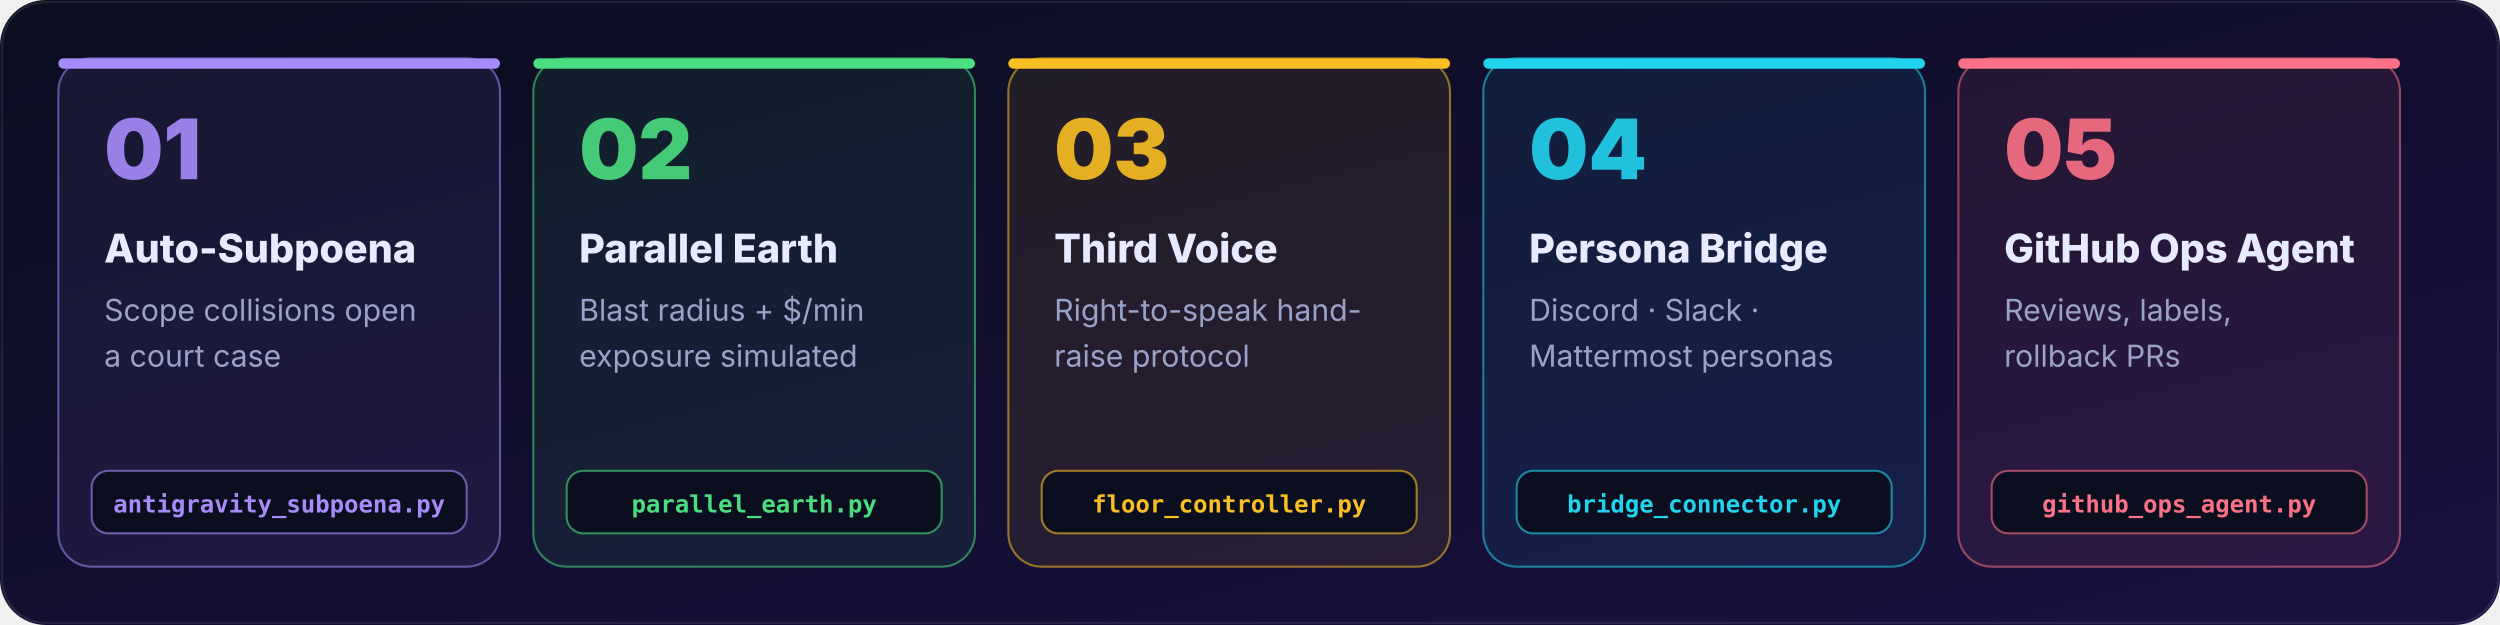
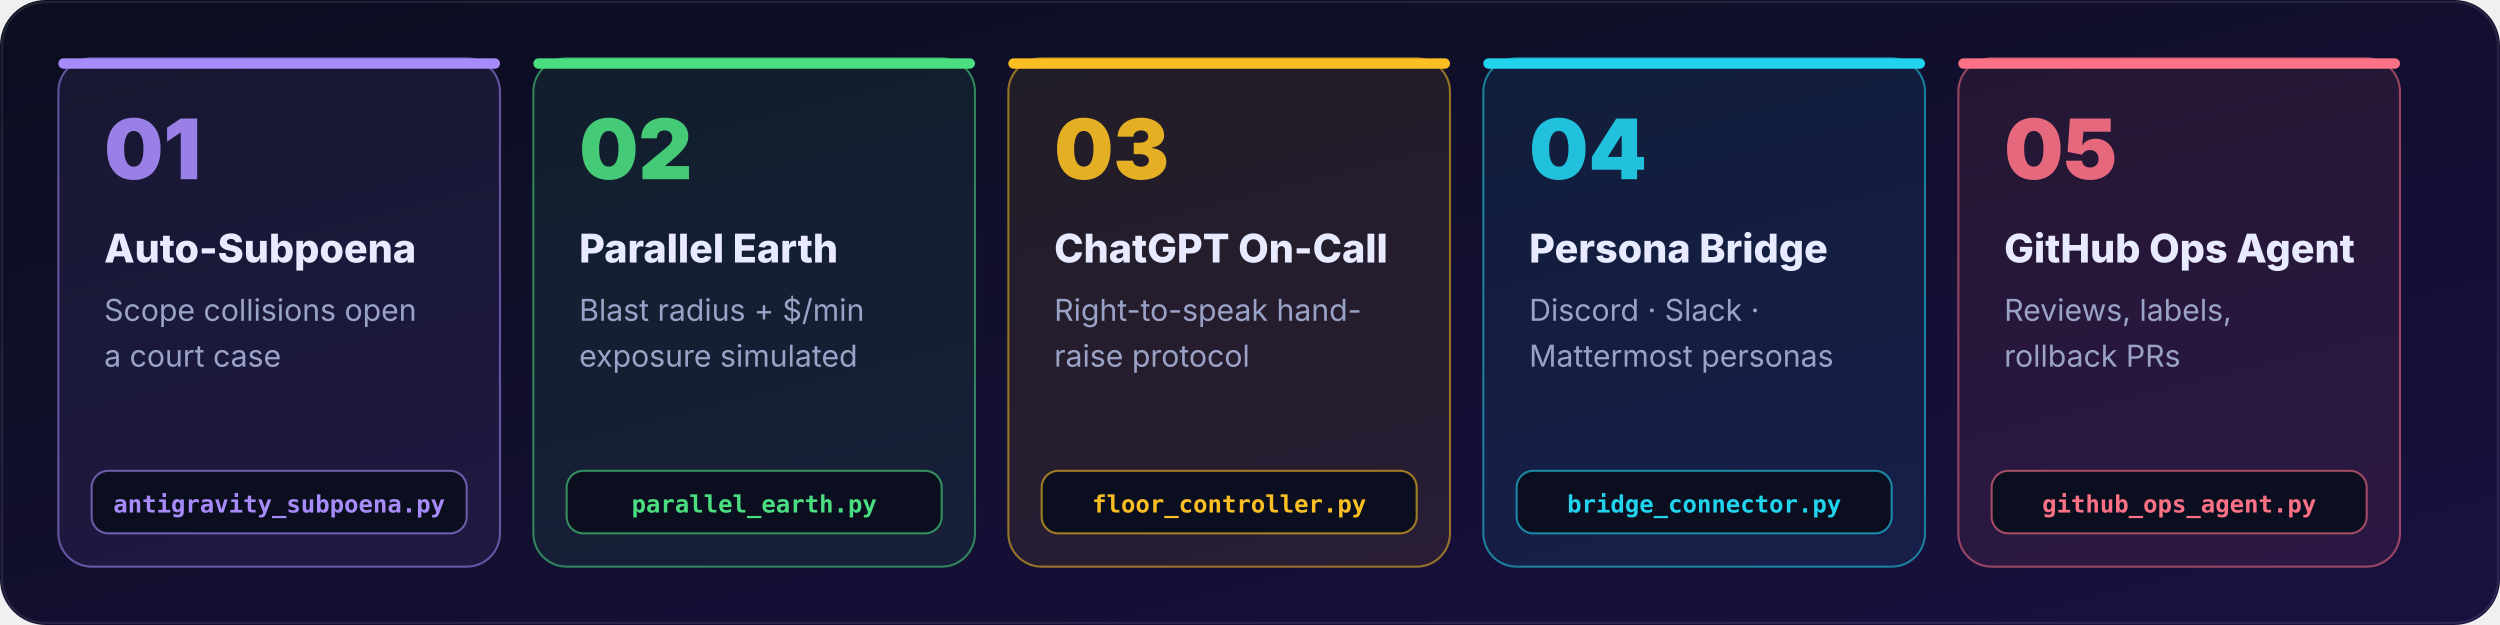
<svg xmlns="http://www.w3.org/2000/svg" width="1200" height="300" viewBox="0 0 1200 300" font-family="Inter,'Segoe UI',-apple-system,'Helvetica Neue',Arial,sans-serif">
  <defs>
    <linearGradient id="bg" x1="0" y1="0" x2="1" y2="1">
      <stop offset="0" stop-color="#0a0e1f" />
      <stop offset="1" stop-color="#1a1040" />
    </linearGradient>
    <linearGradient id="brand" gradientUnits="userSpaceOnUse" x1="0" y1="0" x2="1200" y2="0">
      <stop offset="0" stop-color="#a78bfa" />
      <stop offset=".5" stop-color="#22d3ee" />
      <stop offset="1" stop-color="#4ade80" />
    </linearGradient>
    <linearGradient id="hot" gradientUnits="userSpaceOnUse" x1="0" y1="0" x2="1200" y2="0">
      <stop offset="0" stop-color="#fb7185" />
      <stop offset="1" stop-color="#fbbf24" />
    </linearGradient>
    <filter id="glow" x="-50%" y="-50%" width="200%" height="200%">
      <feGaussianBlur stdDeviation="5" result="b" />
      <feMerge>
        <feMergeNode in="b" />
        <feMergeNode in="SourceGraphic" />
      </feMerge>
    </filter>
    <filter id="soft" x="-50%" y="-50%" width="200%" height="200%">
      <feGaussianBlur stdDeviation="14" />
    </filter>
  </defs>
  <rect width="1200" height="300" rx="22" fill="url(#bg)" />
  <rect x="1" y="1" width="1198" height="298" rx="21" fill="none" stroke="#fff" stroke-opacity=".09" />
  <rect x="28" y="28" width="212" height="244" rx="16" fill="#a78bfa" fill-opacity=".08" stroke="#a78bfa" stroke-opacity=".55" />
  <rect x="28" y="28" width="212" height="5" rx="2.5" fill="#a78bfa">
    <animate attributeName="opacity" values=".3;1;.3" dur="3s" begin="0.0s" repeatCount="indefinite" />
  </rect>
  <text x="50" y="86" font-size="40" fill="#a78bfa" font-weight="900" text-anchor="start" opacity=".9">01</text>
  <text x="50" y="126" font-size="19" fill="#e8eaff" font-weight="800" text-anchor="start">Auto-Subpoena</text>
  <text x="50" y="154" font-size="14.5" fill="#9aa3c7" font-weight="400" text-anchor="start">Scope collisions open</text>
  <text x="50" y="176" font-size="14.5" fill="#9aa3c7" font-weight="400" text-anchor="start">a court case</text>
  <rect x="44" y="226" width="180" height="30" rx="8" fill="#0a0e1f" stroke="#a78bfa" stroke-opacity=".6" />
  <text x="134" y="246" font-size="11.5" fill="#a78bfa" font-weight="600" text-anchor="middle" font-family="'SF Mono','Fira Code',Menlo,Consolas,'DejaVu Sans Mono',monospace" textLength="164" lengthAdjust="spacingAndGlyphs">antigravity_subpoena.py</text>
  <rect x="256" y="28" width="212" height="244" rx="16" fill="#4ade80" fill-opacity=".08" stroke="#4ade80" stroke-opacity=".55" />
  <rect x="256" y="28" width="212" height="5" rx="2.5" fill="#4ade80">
    <animate attributeName="opacity" values=".3;1;.3" dur="3s" begin="0.4s" repeatCount="indefinite" />
  </rect>
  <text x="278" y="86" font-size="40" fill="#4ade80" font-weight="900" text-anchor="start" opacity=".9">02</text>
  <text x="278" y="126" font-size="19" fill="#e8eaff" font-weight="800" text-anchor="start">Parallel Earth</text>
  <text x="278" y="154" font-size="14.5" fill="#9aa3c7" font-weight="400" text-anchor="start">Blast radius + $/min</text>
  <text x="278" y="176" font-size="14.5" fill="#9aa3c7" font-weight="400" text-anchor="start">exposure simulated</text>
  <rect x="272" y="226" width="180" height="30" rx="8" fill="#0a0e1f" stroke="#4ade80" stroke-opacity=".6" />
  <text x="362" y="246" font-size="11.5" fill="#4ade80" font-weight="600" text-anchor="middle" font-family="'SF Mono','Fira Code',Menlo,Consolas,'DejaVu Sans Mono',monospace" textLength="164" lengthAdjust="spacingAndGlyphs">parallel_earth.py</text>
  <rect x="484" y="28" width="212" height="244" rx="16" fill="#fbbf24" fill-opacity=".08" stroke="#fbbf24" stroke-opacity=".55" />
  <rect x="484" y="28" width="212" height="5" rx="2.5" fill="#fbbf24">
    <animate attributeName="opacity" values=".3;1;.3" dur="3s" begin="0.8s" repeatCount="indefinite" />
  </rect>
  <text x="506" y="86" font-size="40" fill="#fbbf24" font-weight="900" text-anchor="start" opacity=".9">03</text>
-   <text x="506" y="126" font-size="19" fill="#e8eaff" font-weight="800" text-anchor="start">Third Voice</text>
+   <text x="506" y="126" font-size="19" fill="#e8eaff" font-weight="800" text-anchor="start">ChatGPT On-Call</text>
  <text x="506" y="154" font-size="14.5" fill="#9aa3c7" font-weight="400" text-anchor="start">Right-to-speak hand-</text>
  <text x="506" y="176" font-size="14.5" fill="#9aa3c7" font-weight="400" text-anchor="start">raise protocol</text>
  <rect x="500" y="226" width="180" height="30" rx="8" fill="#0a0e1f" stroke="#fbbf24" stroke-opacity=".6" />
  <text x="590" y="246" font-size="11.5" fill="#fbbf24" font-weight="600" text-anchor="middle" font-family="'SF Mono','Fira Code',Menlo,Consolas,'DejaVu Sans Mono',monospace" textLength="164" lengthAdjust="spacingAndGlyphs">floor_controller.py</text>
  <rect x="712" y="28" width="212" height="244" rx="16" fill="#22d3ee" fill-opacity=".08" stroke="#22d3ee" stroke-opacity=".55" />
  <rect x="712" y="28" width="212" height="5" rx="2.5" fill="#22d3ee">
    <animate attributeName="opacity" values=".3;1;.3" dur="3s" begin="1.2s" repeatCount="indefinite" />
  </rect>
  <text x="734" y="86" font-size="40" fill="#22d3ee" font-weight="900" text-anchor="start" opacity=".9">04</text>
  <text x="734" y="126" font-size="19" fill="#e8eaff" font-weight="800" text-anchor="start">Persona Bridge</text>
  <text x="734" y="154" font-size="14.5" fill="#9aa3c7" font-weight="400" text-anchor="start">Discord · Slack ·</text>
  <text x="734" y="176" font-size="14.5" fill="#9aa3c7" font-weight="400" text-anchor="start">Mattermost personas</text>
  <rect x="728" y="226" width="180" height="30" rx="8" fill="#0a0e1f" stroke="#22d3ee" stroke-opacity=".6" />
  <text x="818" y="246" font-size="11.5" fill="#22d3ee" font-weight="600" text-anchor="middle" font-family="'SF Mono','Fira Code',Menlo,Consolas,'DejaVu Sans Mono',monospace" textLength="164" lengthAdjust="spacingAndGlyphs">bridge_connector.py</text>
  <rect x="940" y="28" width="212" height="244" rx="16" fill="#fb7185" fill-opacity=".08" stroke="#fb7185" stroke-opacity=".55" />
  <rect x="940" y="28" width="212" height="5" rx="2.5" fill="#fb7185">
    <animate attributeName="opacity" values=".3;1;.3" dur="3s" begin="1.6s" repeatCount="indefinite" />
  </rect>
  <text x="962" y="86" font-size="40" fill="#fb7185" font-weight="900" text-anchor="start" opacity=".9">05</text>
  <text x="962" y="126" font-size="19" fill="#e8eaff" font-weight="800" text-anchor="start">GitHub Ops Agent</text>
  <text x="962" y="154" font-size="14.5" fill="#9aa3c7" font-weight="400" text-anchor="start">Reviews, labels,</text>
  <text x="962" y="176" font-size="14.5" fill="#9aa3c7" font-weight="400" text-anchor="start">rollback PRs</text>
  <rect x="956" y="226" width="180" height="30" rx="8" fill="#0a0e1f" stroke="#fb7185" stroke-opacity=".6" />
  <text x="1046" y="246" font-size="11.5" fill="#fb7185" font-weight="600" text-anchor="middle" font-family="'SF Mono','Fira Code',Menlo,Consolas,'DejaVu Sans Mono',monospace" textLength="164" lengthAdjust="spacingAndGlyphs">github_ops_agent.py</text>
</svg>
